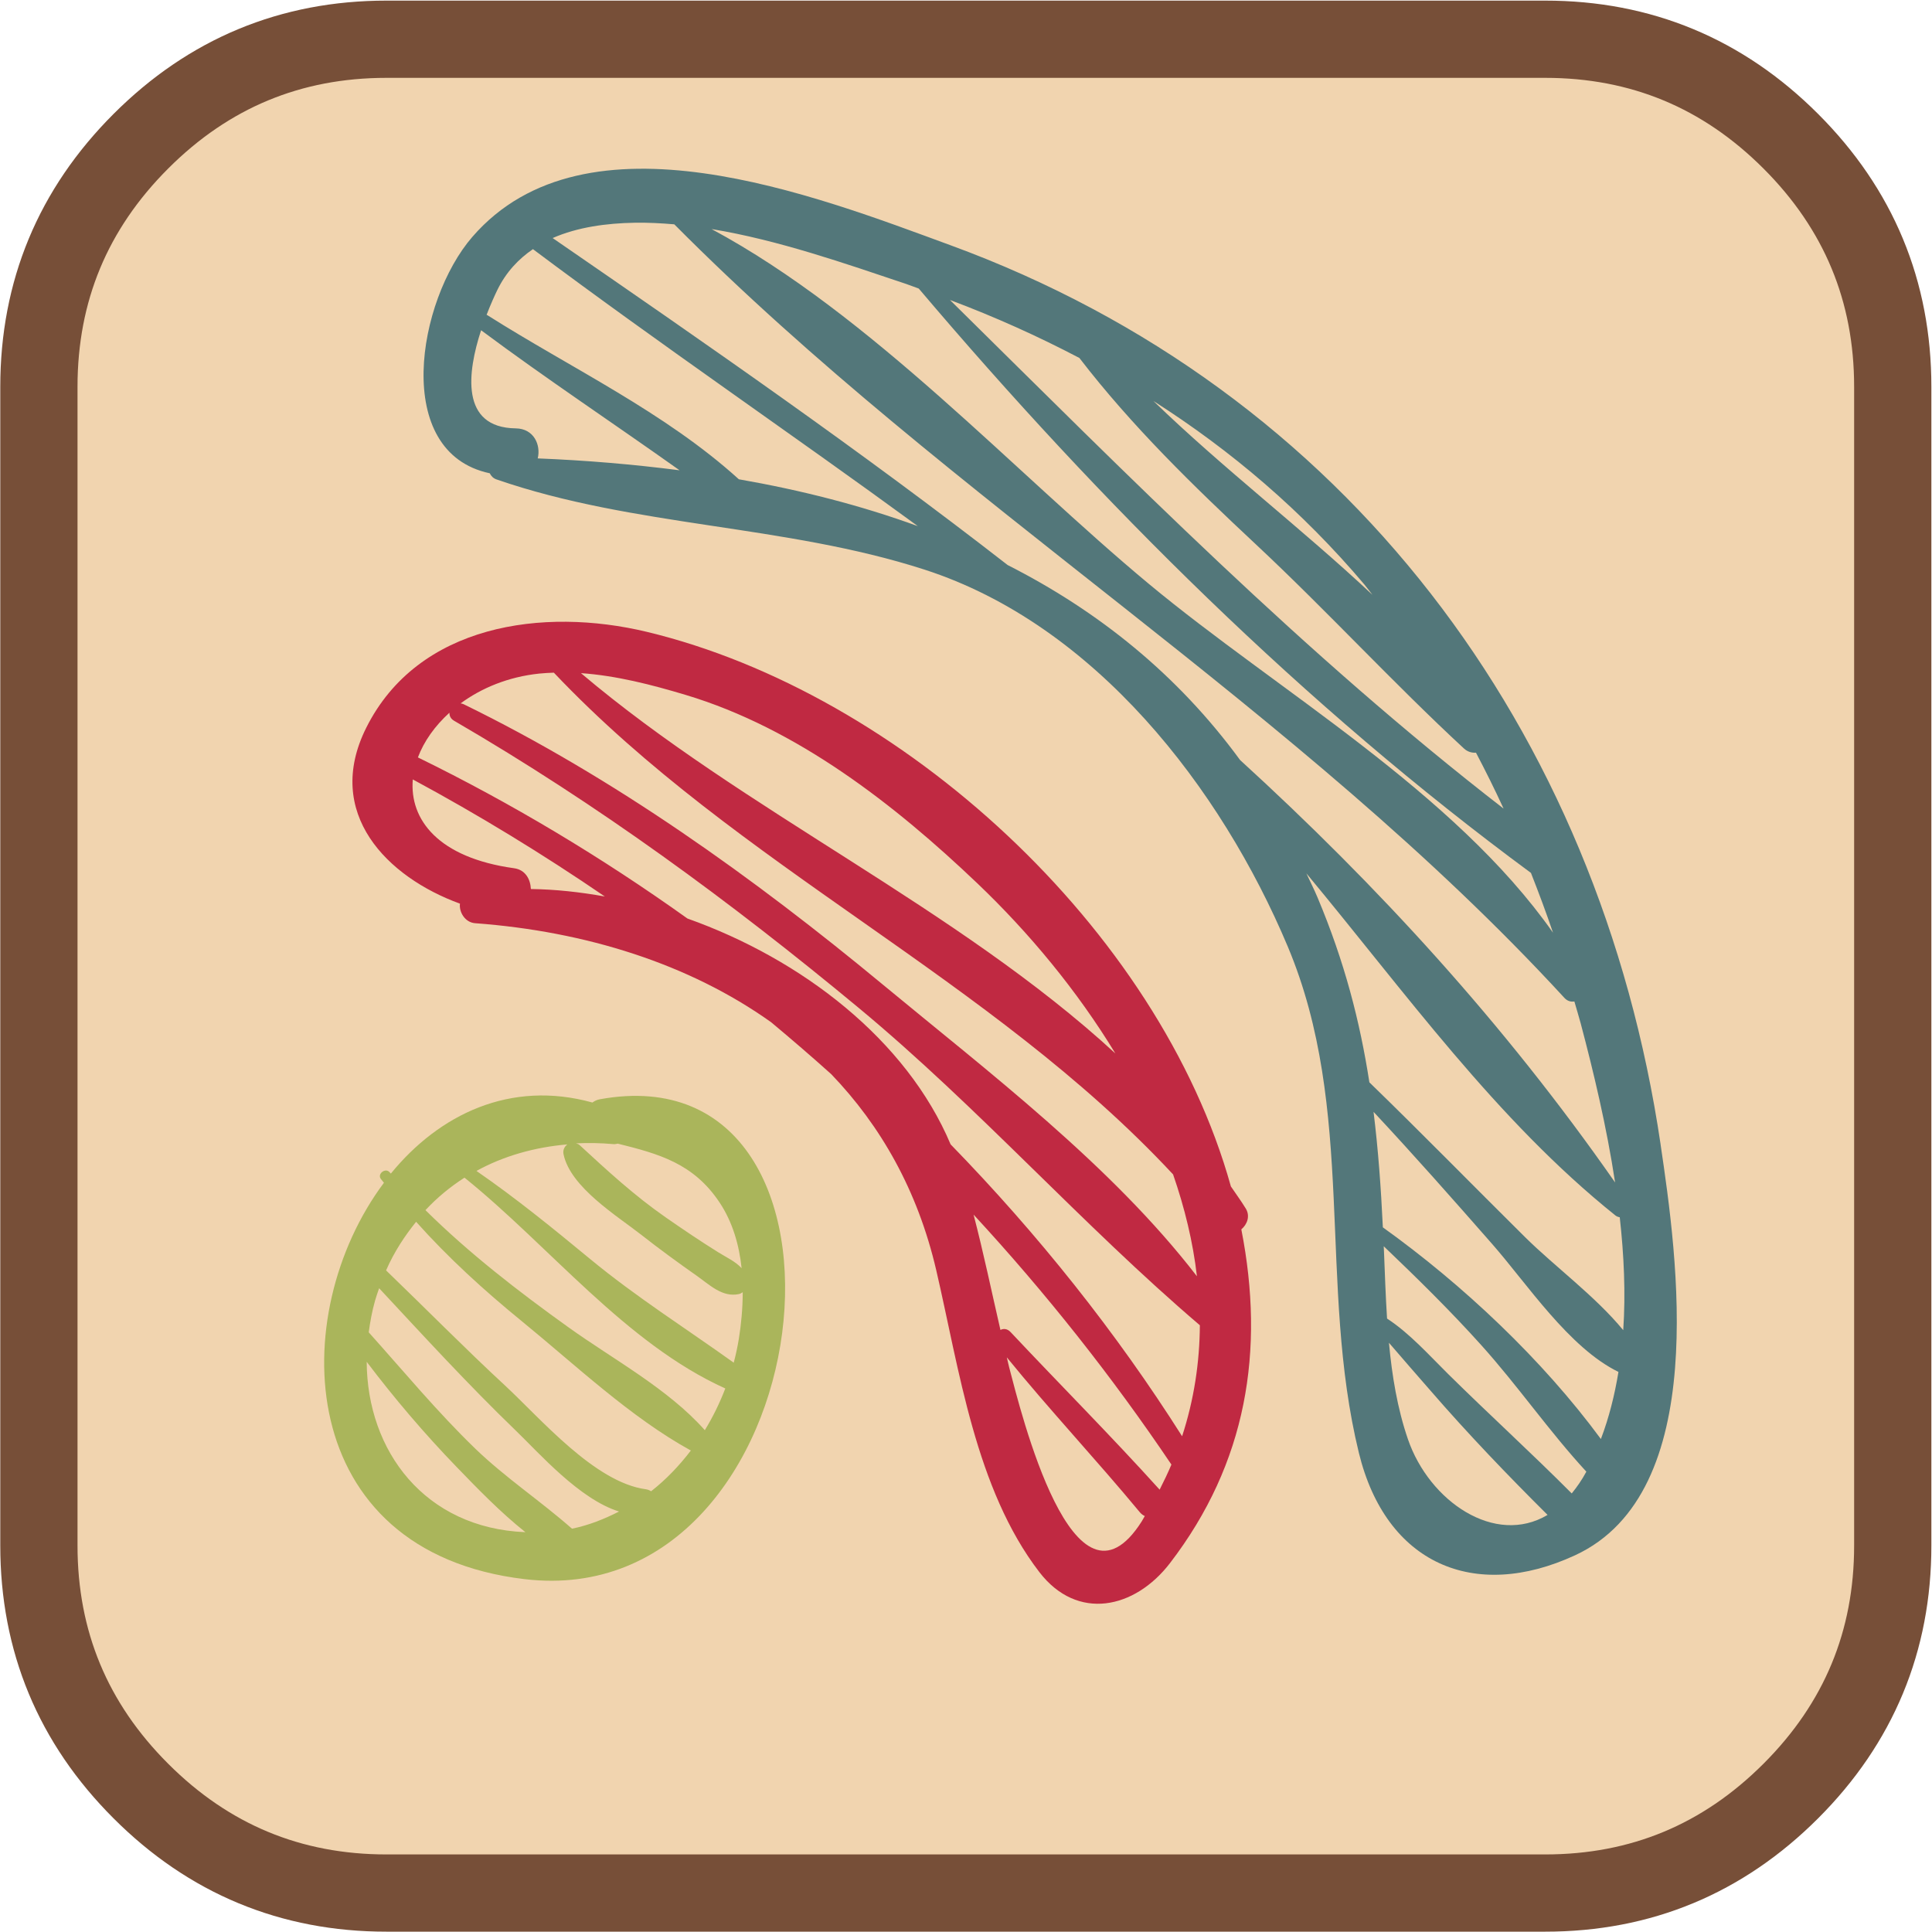
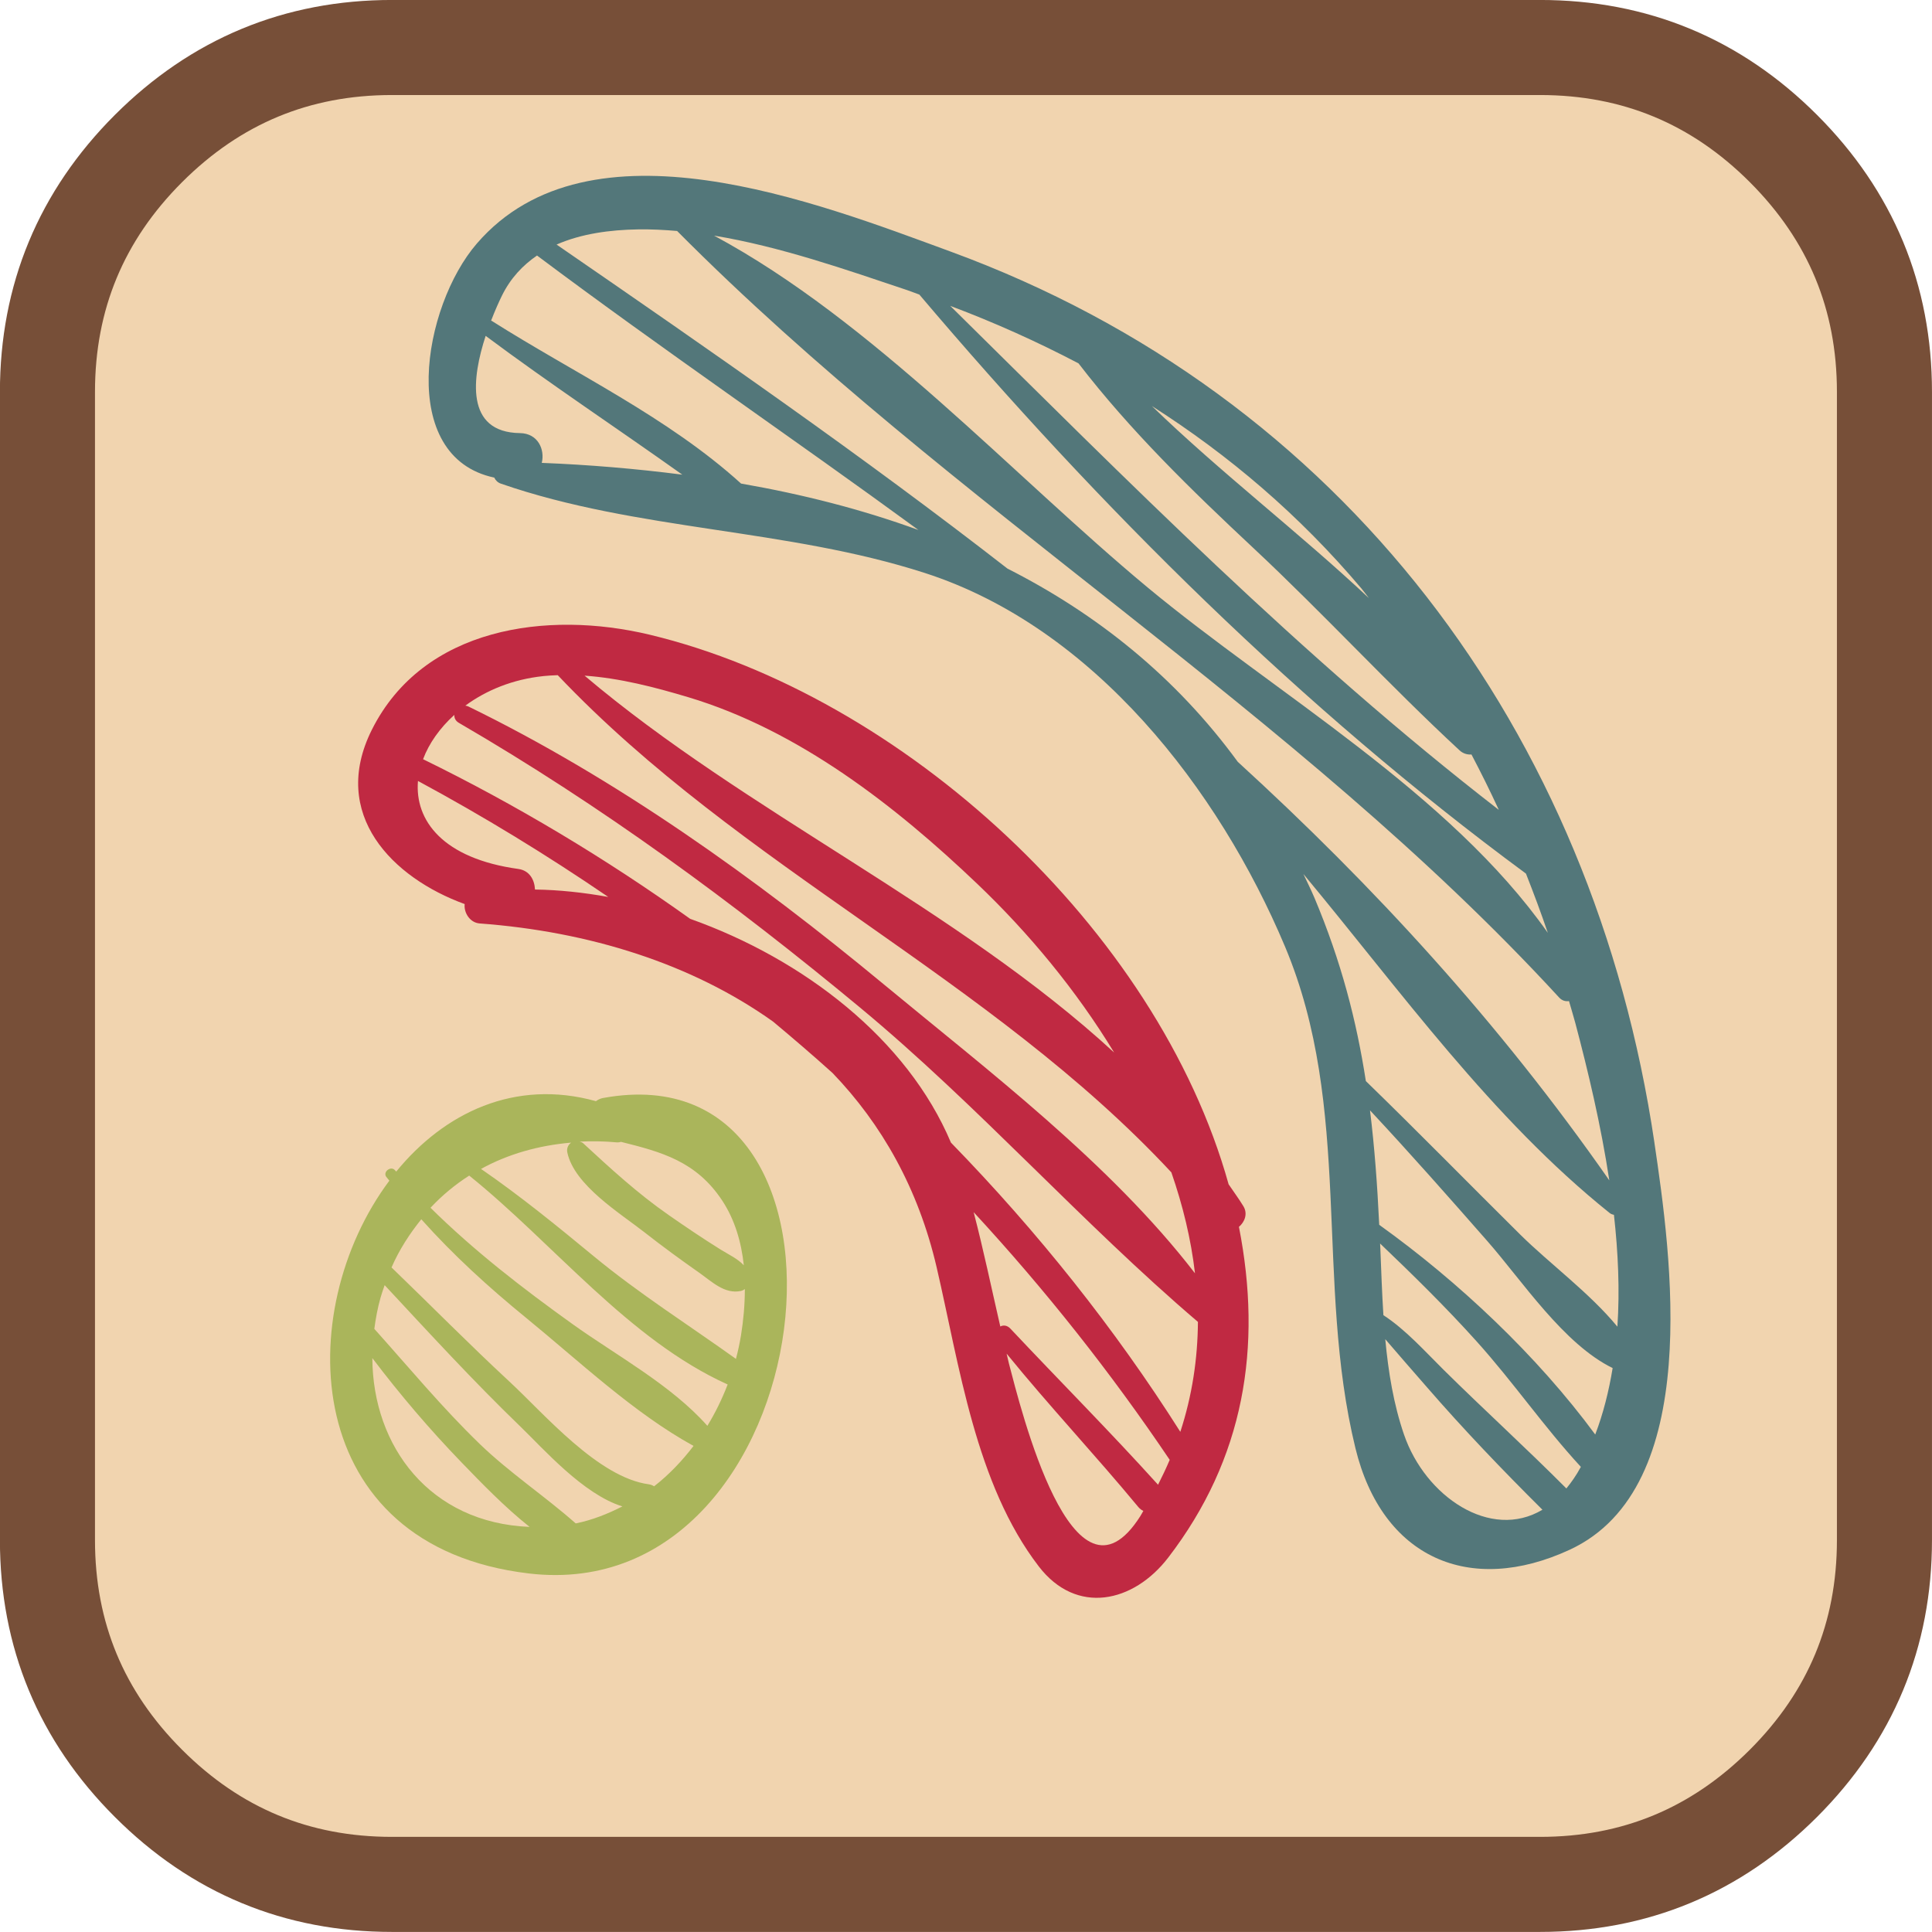
- <svg xmlns="http://www.w3.org/2000/svg" width="150.07" height="150.07" id="svg2" version="1.1">
+ <svg xmlns="http://www.w3.org/2000/svg" width="61" height="60.999" id="svg2" version="1.1">
  <defs id="defs4" />
-   <g id="layer1" transform="translate(-127.6542,-483.713)">
+   <g id="layer1" transform="translate(-129.1772,-571.2573)">
    <g id="g7369" transform="matrix(3.192976,0,0,3.192976,112.5873,321.4699)" style="fill:#cc333f">
-       <path id="path7371" d="m 42.308,51.767 -28.187,0 c -2.329,0 -4.321,0.827 -5.975,2.481 -1.654,1.654 -2.481,3.646 -2.481,5.975 l 0,28.187 c 0,2.329 0.827,4.322 2.481,5.974 1.654,1.654 3.646,2.481 5.975,2.481 l 28.187,0 c 2.329,0 4.32,-0.827 5.975,-2.481 1.654,-1.653 2.481,-3.645 2.481,-5.974 l 0,-28.187 c 0,-2.329 -0.827,-4.322 -2.481,-5.975 -1.654,-1.654 -3.646,-2.481 -5.975,-2.481 z" style="fill:#f1d4af;stroke:#774f38;stroke-width:1.879" />
+       <path id="path7371" d="m 20.424,78.7 -11.353,0 c -0.938,0 -1.74,0.333 -2.407,0.999 -0.666,0.666 -0.999,1.469 -0.999,2.407 l 0,11.353 c 0,0.938 0.333,1.741 0.999,2.406 0.666,0.666 1.468,0.999 2.407,0.999 l 11.353,0 c 0.938,0 1.74,-0.333 2.407,-0.999 0.666,-0.666 0.999,-1.468 0.999,-2.406 l 0,-11.353 c 0,-0.938 -0.333,-1.741 -0.999,-2.407 -0.666,-0.666 -1.469,-0.999 -2.407,-0.999 z" style="fill:#f1d4af;stroke:#774f38;stroke-width:0.94" />
    </g>
-     <path style="fill:#aab55b" d="m 174.242,569.101 c -0.229,0.042 -0.412,0.135 -0.571,0.252 -6.369,-1.767 -11.896,0.914 -15.657,5.519 -0.032,-0.037 -0.069,-0.07 -0.101,-0.107 -0.318,-0.368 -0.971,0.129 -0.677,0.523 0.077,0.103 0.163,0.194 0.241,0.297 -7.651,10.232 -7.036,28.665 10.931,30.79 23.322,2.759 28.073,-41.339 5.834,-37.274 z m 1.058,3.483 c 0.121,0.011 0.229,-0.014 0.337,-0.039 3.179,0.793 5.898,1.525 7.927,4.597 0.995,1.506 1.503,3.267 1.697,5.079 -0.477,-0.522 -1.18,-0.84 -1.807,-1.23 -1.387,-0.865 -2.743,-1.779 -4.085,-2.713 -2.446,-1.702 -4.531,-3.626 -6.703,-5.628 -0.085,-0.079 -0.18,-0.091 -0.273,-0.125 0.95,-0.048 1.922,-0.031 2.908,0.059 z m -19.161,16.911 c 2.167,2.859 4.496,5.594 6.989,8.172 1.585,1.639 3.379,3.501 5.337,5.06 -7.816,-0.316 -12.291,-6.301 -12.327,-13.232 z m 15.945,12.961 c -2.422,-2.137 -5.194,-3.978 -7.52,-6.225 -2.938,-2.841 -5.543,-5.99 -8.268,-9.028 0.11,-0.821 0.259,-1.645 0.493,-2.47 0.093,-0.329 0.207,-0.639 0.315,-0.955 3.484,3.741 6.931,7.505 10.614,11.057 1.83,1.764 4.953,5.339 8.022,6.287 -1.148,0.583 -2.351,1.069 -3.657,1.334 z m 6.145,-2.909 c -0.12,-0.074 -0.251,-0.133 -0.402,-0.153 -3.983,-0.532 -8.192,-5.512 -10.945,-8.06 -3.146,-2.911 -6.151,-5.969 -9.239,-8.942 0.618,-1.418 1.427,-2.651 2.333,-3.776 2.505,2.806 5.274,5.328 8.221,7.732 4.127,3.368 8.443,7.468 13.12,10.036 -0.904,1.183 -1.929,2.259 -3.088,3.164 z m 4.173,-4.743 c -2.849,-3.214 -7.122,-5.505 -10.566,-7.973 -3.902,-2.797 -7.722,-5.745 -11.135,-9.119 0.909,-0.974 1.927,-1.815 3.033,-2.523 6.63,5.334 12.501,12.873 20.259,16.374 -0.435,1.131 -0.965,2.22 -1.591,3.241 z m 2.245,-5.244 c -3.735,-2.677 -7.572,-5.097 -11.149,-8.049 -2.889,-2.383 -5.763,-4.727 -8.835,-6.845 2.115,-1.165 4.514,-1.841 7.061,-2.061 -0.219,0.165 -0.366,0.436 -0.297,0.765 0.536,2.571 4.163,4.785 6.06,6.274 1.392,1.092 2.822,2.137 4.271,3.154 0.998,0.701 1.996,1.707 3.282,1.435 0.116,-0.024 0.215,-0.081 0.306,-0.146 -0.002,1.236 -0.114,2.466 -0.302,3.626 -0.102,0.624 -0.235,1.24 -0.396,1.847 z" id="path7326" />
-     <path style="fill:#c02942" d="m 224.074,579.207 c 0.454,-0.382 0.707,-1.03 0.347,-1.62 -0.362,-0.593 -0.772,-1.144 -1.156,-1.716 -5.594,-20.063 -25.638,-38.339 -45.365,-43.078 -8.071,-1.939 -17.78,-0.584 -21.798,7.45 -3.32,6.638 1.621,11.605 7.279,13.661 -0.08,0.659 0.396,1.462 1.179,1.52 8.579,0.635 16.619,3.151 22.993,7.692 1.578,1.318 3.137,2.658 4.666,4.032 3.851,4.004 6.717,9.042 8.153,15.206 1.8,7.729 3.045,17.011 8.018,23.477 2.947,3.831 7.411,2.856 10.141,-0.698 5.968,-7.771 7.391,-16.512 5.545,-25.925 z m -43.17,-41.519 c 8.65,2.594 16.249,8.521 22.676,14.648 4.006,3.82 7.741,8.32 10.712,13.206 -12.328,-11.346 -28.845,-18.814 -41.512,-29.542 2.762,0.192 5.5,0.902 8.124,1.688 z m -11.372,-1.653 c 0.381,-0.04 0.762,-0.057 1.143,-0.072 14.34,15.128 33.876,23.699 48.1,38.974 0.9,2.597 1.545,5.244 1.852,7.912 -6.646,-8.63 -16.254,-15.913 -24.425,-22.679 -9.972,-8.256 -20.88,-16.074 -32.534,-21.756 -0.081,-0.04 -0.159,-0.052 -0.237,-0.064 1.626,-1.197 3.706,-2.063 6.101,-2.315 z m -0.641,16.734 c -0.036,-0.772 -0.432,-1.495 -1.308,-1.616 -5.906,-0.817 -8.128,-3.793 -7.864,-6.897 5.12,2.762 10.1,5.801 14.916,9.093 -1.937,-0.348 -3.865,-0.557 -5.743,-0.58 z m 47.447,49.121 c -5.279,8.309 -9.388,-8.512 -10.298,-11.975 -0.067,-0.254 -0.115,-0.514 -0.18,-0.768 3.332,4.098 6.953,7.951 10.322,12.02 0.122,0.147 0.257,0.245 0.396,0.306 -0.085,0.138 -0.153,0.279 -0.24,0.417 z m 1.392,-2.466 c -3.763,-4.169 -7.731,-8.148 -11.577,-12.24 -0.255,-0.272 -0.552,-0.288 -0.789,-0.166 -0.688,-2.986 -1.313,-5.995 -2.087,-8.959 5.615,6.08 10.76,12.575 15.368,19.416 -0.275,0.653 -0.587,1.301 -0.915,1.948 z m 1.745,-4.15 c -5.127,-8.09 -11.195,-15.701 -17.981,-22.671 -3.428,-8.124 -11.55,-14.381 -20.442,-17.543 -6.676,-4.771 -13.7,-8.976 -20.936,-12.514 0.465,-1.245 1.314,-2.442 2.45,-3.474 -0.01,0.231 0.083,0.465 0.355,0.623 11.195,6.507 21.477,14.047 31.443,22.315 9.308,7.722 17.347,16.847 26.491,24.644 -0.02,2.884 -0.45,5.772 -1.379,8.62 z" id="path7328" />
-     <path style="fill:#53777a" d="m 256.645,572.62 c -4.772,-32.256 -24.463,-58.604 -55.164,-69.859 -10.451,-3.831 -28.301,-10.859 -37.141,-0.643 -4.274,4.94 -6.268,16.74 1.358,18.358 0.098,0.207 0.265,0.387 0.52,0.475 10.726,3.713 22.379,3.496 33.245,7.006 13.243,4.278 23.035,16.957 28.214,29.267 5.341,12.696 2.335,26.242 5.528,39.337 2.099,8.611 8.957,11.587 16.796,7.959 10.549,-4.882 7.933,-23.175 6.642,-31.9 z m -22.98,-43.468 c 0.208,0.246 0.392,0.516 0.596,0.766 -5.49,-5.154 -11.619,-9.831 -17.014,-15.059 6.051,3.858 11.553,8.536 16.418,14.292 z m -22.169,-17.634 c 4.078,5.3 8.843,9.93 13.723,14.491 5.509,5.151 10.63,10.737 16.152,15.847 0.277,0.256 0.609,0.344 0.933,0.325 0.749,1.427 1.469,2.873 2.142,4.341 -15.495,-11.995 -29.076,-25.77 -43.001,-39.508 3.491,1.311 6.833,2.817 10.05,4.503 z m -13.434,-5.741 c 0.325,0.109 0.635,0.238 0.957,0.35 14.162,16.701 29.911,32.391 47.553,45.39 0.605,1.54 1.186,3.088 1.713,4.643 -7.703,-10.962 -21.417,-18.806 -31.377,-27.08 -10.532,-8.748 -21.554,-20.894 -33.98,-27.574 5.17,0.85 10.35,2.667 15.134,4.27 z m -28.639,13.543 c 0.255,-1.047 -0.298,-2.315 -1.705,-2.333 -4.339,-0.055 -3.756,-4.375 -2.694,-7.622 5.043,3.759 10.289,7.232 15.416,10.878 -3.629,-0.466 -7.309,-0.776 -11.017,-0.923 z m 15.621,1.62 c -5.745,-5.21 -13.035,-8.628 -19.542,-12.751 -0.018,-0.011 -0.034,-0.011 -0.052,-0.02 0.326,-0.841 0.644,-1.539 0.841,-1.943 0.68,-1.386 1.642,-2.395 2.759,-3.16 9.828,7.362 19.991,14.27 29.898,21.516 -4.431,-1.616 -9.098,-2.802 -13.905,-3.641 z m 38.933,21.807 c -4.879,-6.671 -11.049,-11.589 -18.052,-15.143 -11.33,-8.812 -23.238,-17.062 -35.343,-25.4 1.938,-0.85 4.18,-1.153 6.388,-1.19 1.015,-0.017 2.037,0.036 3.061,0.124 21.485,21.637 48.446,37.573 69.14,60.087 0.236,0.257 0.514,0.32 0.775,0.28 0.16,0.568 0.341,1.139 0.492,1.707 0.997,3.764 2.011,8.001 2.67,12.35 -8.624,-12.365 -18.466,-23.078 -29.131,-32.815 z m 13.041,52.762 c -0.823,-2.393 -1.238,-4.931 -1.476,-7.495 1.071,1.257 2.165,2.492 3.246,3.739 2.881,3.325 5.954,6.531 9.075,9.632 -4.083,2.437 -9.184,-1.049 -10.845,-5.876 z m 13.852,2.526 c -0.35,0.654 -0.733,1.193 -1.13,1.682 -3.146,-3.158 -6.447,-6.162 -9.619,-9.295 -1.452,-1.435 -2.973,-3.147 -4.726,-4.288 -0.113,-1.765 -0.17,-3.528 -0.24,-5.25 -0.005,-0.125 -0.012,-0.242 -0.018,-0.367 2.606,2.491 5.168,5.003 7.586,7.692 2.844,3.161 5.265,6.689 8.151,9.815 -0.001,0.003 -0.003,0.007 -0.005,0.011 z m 1.134,-2.545 c -4.549,-6.177 -10.721,-11.986 -16.935,-16.441 -0.149,-3.127 -0.366,-6.079 -0.723,-8.972 3.14,3.361 6.181,6.807 9.215,10.266 2.725,3.106 5.964,8.057 9.808,9.936 -0.296,1.799 -0.731,3.549 -1.365,5.212 z m 1.736,-8.455 c -2.171,-2.641 -5.342,-4.965 -7.618,-7.219 -4.041,-4.002 -8.019,-8.07 -12.1,-12.031 -0.732,-4.727 -1.924,-9.36 -4.027,-14.36 -0.272,-0.646 -0.578,-1.25 -0.868,-1.874 7.702,9.269 14.758,19.161 24.001,26.57 0.103,0.083 0.222,0.123 0.342,0.146 0.328,2.94 0.465,5.898 0.271,8.768 z" id="path7330" />
+     <path style="fill:#aab55b" d="m 148.224,605.923 c -0.092,0.017 -0.166,0.054 -0.23,0.102 -2.565,-0.712 -4.791,0.368 -6.306,2.223 -0.013,-0.015 -0.028,-0.028 -0.041,-0.043 -0.128,-0.148 -0.391,0.052 -0.273,0.211 0.031,0.041 0.066,0.078 0.097,0.119 -3.082,4.121 -2.834,11.546 4.403,12.402 9.393,1.111 11.307,-16.65 2.35,-15.013 z m 0.426,1.403 c 0.049,0.004 0.092,-0.005 0.136,-0.016 1.28,0.319 2.375,0.614 3.193,1.852 0.401,0.607 0.605,1.316 0.683,2.046 -0.192,-0.21 -0.475,-0.338 -0.728,-0.495 -0.559,-0.348 -1.105,-0.717 -1.645,-1.093 -0.985,-0.686 -1.825,-1.46 -2.7,-2.267 -0.034,-0.032 -0.073,-0.037 -0.11,-0.051 0.383,-0.019 0.774,-0.013 1.171,0.024 z m -7.717,6.811 c 0.873,1.152 1.811,2.253 2.815,3.292 0.638,0.66 1.361,1.41 2.15,2.038 -3.148,-0.127 -4.951,-2.538 -4.965,-5.329 z m 6.422,5.22 c -0.975,-0.861 -2.092,-1.602 -3.029,-2.507 -1.184,-1.144 -2.233,-2.413 -3.33,-3.636 0.044,-0.331 0.104,-0.663 0.199,-0.995 0.037,-0.132 0.084,-0.257 0.127,-0.385 1.403,1.507 2.792,3.023 4.275,4.454 0.737,0.711 1.995,2.151 3.231,2.532 -0.462,0.235 -0.947,0.43 -1.473,0.537 z m 2.475,-1.172 c -0.049,-0.03 -0.101,-0.053 -0.162,-0.062 -1.604,-0.214 -3.3,-2.22 -4.408,-3.246 -1.267,-1.173 -2.477,-2.404 -3.721,-3.602 0.249,-0.571 0.575,-1.068 0.94,-1.521 1.009,1.13 2.124,2.146 3.311,3.114 1.662,1.357 3.401,3.008 5.285,4.042 -0.364,0.477 -0.777,0.91 -1.244,1.274 z m 1.681,-1.91 c -1.148,-1.294 -2.868,-2.217 -4.256,-3.211 -1.572,-1.126 -3.11,-2.314 -4.485,-3.673 0.366,-0.392 0.776,-0.731 1.222,-1.016 2.67,2.148 5.035,5.185 8.16,6.595 -0.175,0.455 -0.389,0.894 -0.641,1.306 z m 0.904,-2.112 c -1.504,-1.078 -3.05,-2.053 -4.491,-3.242 -1.163,-0.96 -2.321,-1.904 -3.559,-2.757 0.852,-0.469 1.818,-0.742 2.844,-0.83 -0.088,0.067 -0.147,0.175 -0.12,0.308 0.216,1.035 1.677,1.927 2.441,2.527 0.561,0.44 1.137,0.861 1.72,1.27 0.402,0.282 0.804,0.688 1.322,0.578 0.047,-0.01 0.086,-0.033 0.123,-0.059 -8e-4,0.498 -0.046,0.993 -0.122,1.461 -0.041,0.251 -0.095,0.499 -0.16,0.744 z" id="path7326" />
+     <path style="fill:#c02942" d="m 168.295,609.993 c 0.183,-0.154 0.285,-0.415 0.14,-0.652 -0.146,-0.239 -0.311,-0.461 -0.466,-0.691 -2.253,-8.081 -10.326,-15.442 -18.272,-17.351 -3.251,-0.781 -7.161,-0.235 -8.78,3.001 -1.337,2.674 0.653,4.674 2.932,5.502 -0.032,0.265 0.16,0.589 0.475,0.612 3.455,0.256 6.694,1.269 9.261,3.098 0.636,0.531 1.264,1.07 1.879,1.624 1.551,1.613 2.705,3.642 3.284,6.125 0.725,3.113 1.227,6.852 3.229,9.456 1.187,1.543 2.985,1.15 4.085,-0.281 2.404,-3.13 2.977,-6.651 2.233,-10.442 z m -17.388,-16.723 c 3.484,1.045 6.545,3.432 9.133,5.9 1.614,1.539 3.118,3.351 4.314,5.319 -4.966,-4.57 -11.618,-7.578 -16.72,-11.899 1.112,0.077 2.215,0.363 3.272,0.68 z m -4.58,-0.666 c 0.153,-0.016 0.307,-0.023 0.46,-0.029 5.776,6.093 13.645,9.545 19.374,15.698 0.363,1.046 0.622,2.112 0.746,3.187 -2.677,-3.476 -6.547,-6.409 -9.838,-9.134 -4.017,-3.325 -8.41,-6.474 -13.104,-8.763 -0.033,-0.016 -0.064,-0.021 -0.096,-0.026 0.655,-0.482 1.493,-0.831 2.457,-0.932 z m -0.258,6.74 c -0.015,-0.311 -0.174,-0.602 -0.527,-0.651 -2.379,-0.329 -3.274,-1.528 -3.168,-2.778 2.062,1.112 4.068,2.337 6.008,3.662 -0.78,-0.14 -1.557,-0.224 -2.313,-0.234 z m 19.111,19.785 c -2.126,3.347 -3.781,-3.428 -4.148,-4.823 -0.027,-0.102 -0.046,-0.207 -0.072,-0.309 1.342,1.651 2.801,3.202 4.157,4.841 0.049,0.059 0.104,0.099 0.16,0.123 -0.034,0.056 -0.061,0.112 -0.097,0.168 z m 0.561,-0.993 c -1.516,-1.679 -3.114,-3.282 -4.663,-4.93 -0.103,-0.109 -0.222,-0.116 -0.318,-0.067 -0.277,-1.203 -0.529,-2.415 -0.841,-3.609 2.262,2.449 4.334,5.065 6.19,7.82 -0.111,0.263 -0.236,0.524 -0.368,0.785 z m 0.703,-1.671 c -2.065,-3.259 -4.509,-6.324 -7.242,-9.131 -1.381,-3.272 -4.652,-5.792 -8.234,-7.066 -2.689,-1.922 -5.518,-3.615 -8.433,-5.04 0.187,-0.501 0.529,-0.984 0.987,-1.399 -0.004,0.093 0.033,0.187 0.143,0.251 4.509,2.621 8.65,5.658 12.665,8.988 3.749,3.11 6.987,6.786 10.67,9.926 -0.008,1.162 -0.181,2.325 -0.556,3.472 z" id="path7328" />
+     <path style="fill:#53777a" d="m 181.414,607.34 c -1.922,-12.992 -9.853,-23.604 -22.219,-28.138 -4.209,-1.543 -11.399,-4.374 -14.959,-0.259 -1.722,1.99 -2.525,6.742 0.547,7.394 0.039,0.084 0.107,0.156 0.21,0.191 4.32,1.496 9.014,1.408 13.39,2.822 5.334,1.723 9.278,6.83 11.364,11.788 2.151,5.113 0.941,10.57 2.226,15.844 0.846,3.468 3.608,4.667 6.765,3.206 4.249,-1.966 3.195,-9.334 2.675,-12.849 z m -9.256,-17.508 c 0.084,0.099 0.158,0.208 0.24,0.309 -2.211,-2.076 -4.68,-3.96 -6.853,-6.065 2.437,1.554 4.653,3.438 6.613,5.757 z m -8.929,-7.103 c 1.643,2.135 3.562,3.999 5.527,5.837 2.219,2.075 4.282,4.325 6.505,6.383 0.112,0.103 0.245,0.139 0.376,0.131 0.302,0.575 0.592,1.157 0.863,1.748 -6.241,-4.831 -11.711,-10.38 -17.32,-15.913 1.406,0.528 2.752,1.135 4.048,1.814 z m -5.411,-2.312 c 0.131,0.044 0.256,0.096 0.386,0.141 5.704,6.727 12.048,13.046 19.153,18.282 0.244,0.62 0.478,1.244 0.69,1.87 -3.102,-4.415 -8.626,-7.575 -12.638,-10.907 -4.242,-3.523 -8.682,-8.415 -13.686,-11.106 2.083,0.343 4.169,1.074 6.096,1.72 z m -11.535,5.455 c 0.103,-0.422 -0.12,-0.932 -0.687,-0.94 -1.748,-0.022 -1.513,-1.762 -1.085,-3.07 2.031,1.514 4.144,2.913 6.209,4.382 -1.462,-0.188 -2.944,-0.313 -4.438,-0.372 z m 6.292,0.653 c -2.314,-2.098 -5.25,-3.475 -7.871,-5.136 -0.007,-0.005 -0.014,-0.004 -0.021,-0.008 0.131,-0.339 0.259,-0.62 0.339,-0.783 0.274,-0.558 0.661,-0.965 1.111,-1.273 3.958,2.965 8.052,5.748 12.042,8.666 -1.785,-0.651 -3.665,-1.129 -5.601,-1.466 z m 15.681,8.783 c -1.965,-2.687 -4.45,-4.668 -7.271,-6.099 -4.563,-3.549 -9.36,-6.872 -14.235,-10.23 0.78,-0.343 1.684,-0.465 2.573,-0.479 0.409,-0.007 0.82,0.015 1.233,0.05 8.654,8.715 19.513,15.134 27.848,24.202 0.095,0.103 0.207,0.129 0.312,0.113 0.065,0.229 0.137,0.459 0.198,0.687 0.402,1.516 0.81,3.223 1.075,4.974 -3.473,-4.98 -7.438,-9.295 -11.733,-13.217 z m 5.253,21.251 c -0.332,-0.964 -0.498,-1.986 -0.594,-3.019 0.431,0.506 0.872,1.004 1.307,1.506 1.161,1.339 2.398,2.631 3.655,3.879 -1.645,0.982 -3.699,-0.423 -4.368,-2.367 z m 5.579,1.017 c -0.141,0.263 -0.295,0.48 -0.455,0.677 -1.267,-1.272 -2.597,-2.482 -3.874,-3.744 -0.585,-0.578 -1.197,-1.268 -1.903,-1.727 -0.045,-0.711 -0.069,-1.421 -0.097,-2.114 -0.002,-0.05 -0.005,-0.098 -0.007,-0.148 1.049,1.003 2.082,2.015 3.055,3.098 1.146,1.273 2.121,2.694 3.283,3.953 -4e-4,10e-4 -0.001,0.003 -0.002,0.005 z m 0.457,-1.025 c -1.832,-2.488 -4.318,-4.828 -6.821,-6.622 -0.06,-1.259 -0.147,-2.448 -0.291,-3.614 1.265,1.354 2.489,2.742 3.711,4.135 1.097,1.251 2.402,3.245 3.95,4.002 -0.119,0.724 -0.294,1.43 -0.55,2.099 z m 0.699,-3.406 c -0.874,-1.064 -2.151,-2 -3.068,-2.908 -1.628,-1.612 -3.23,-3.25 -4.874,-4.846 -0.295,-1.904 -0.775,-3.77 -1.622,-5.784 -0.11,-0.26 -0.233,-0.503 -0.35,-0.755 3.102,3.734 5.944,7.717 9.667,10.702 0.042,0.034 0.089,0.05 0.138,0.059 0.132,1.184 0.187,2.375 0.109,3.532 z" id="path7330" />
  </g>
</svg>
